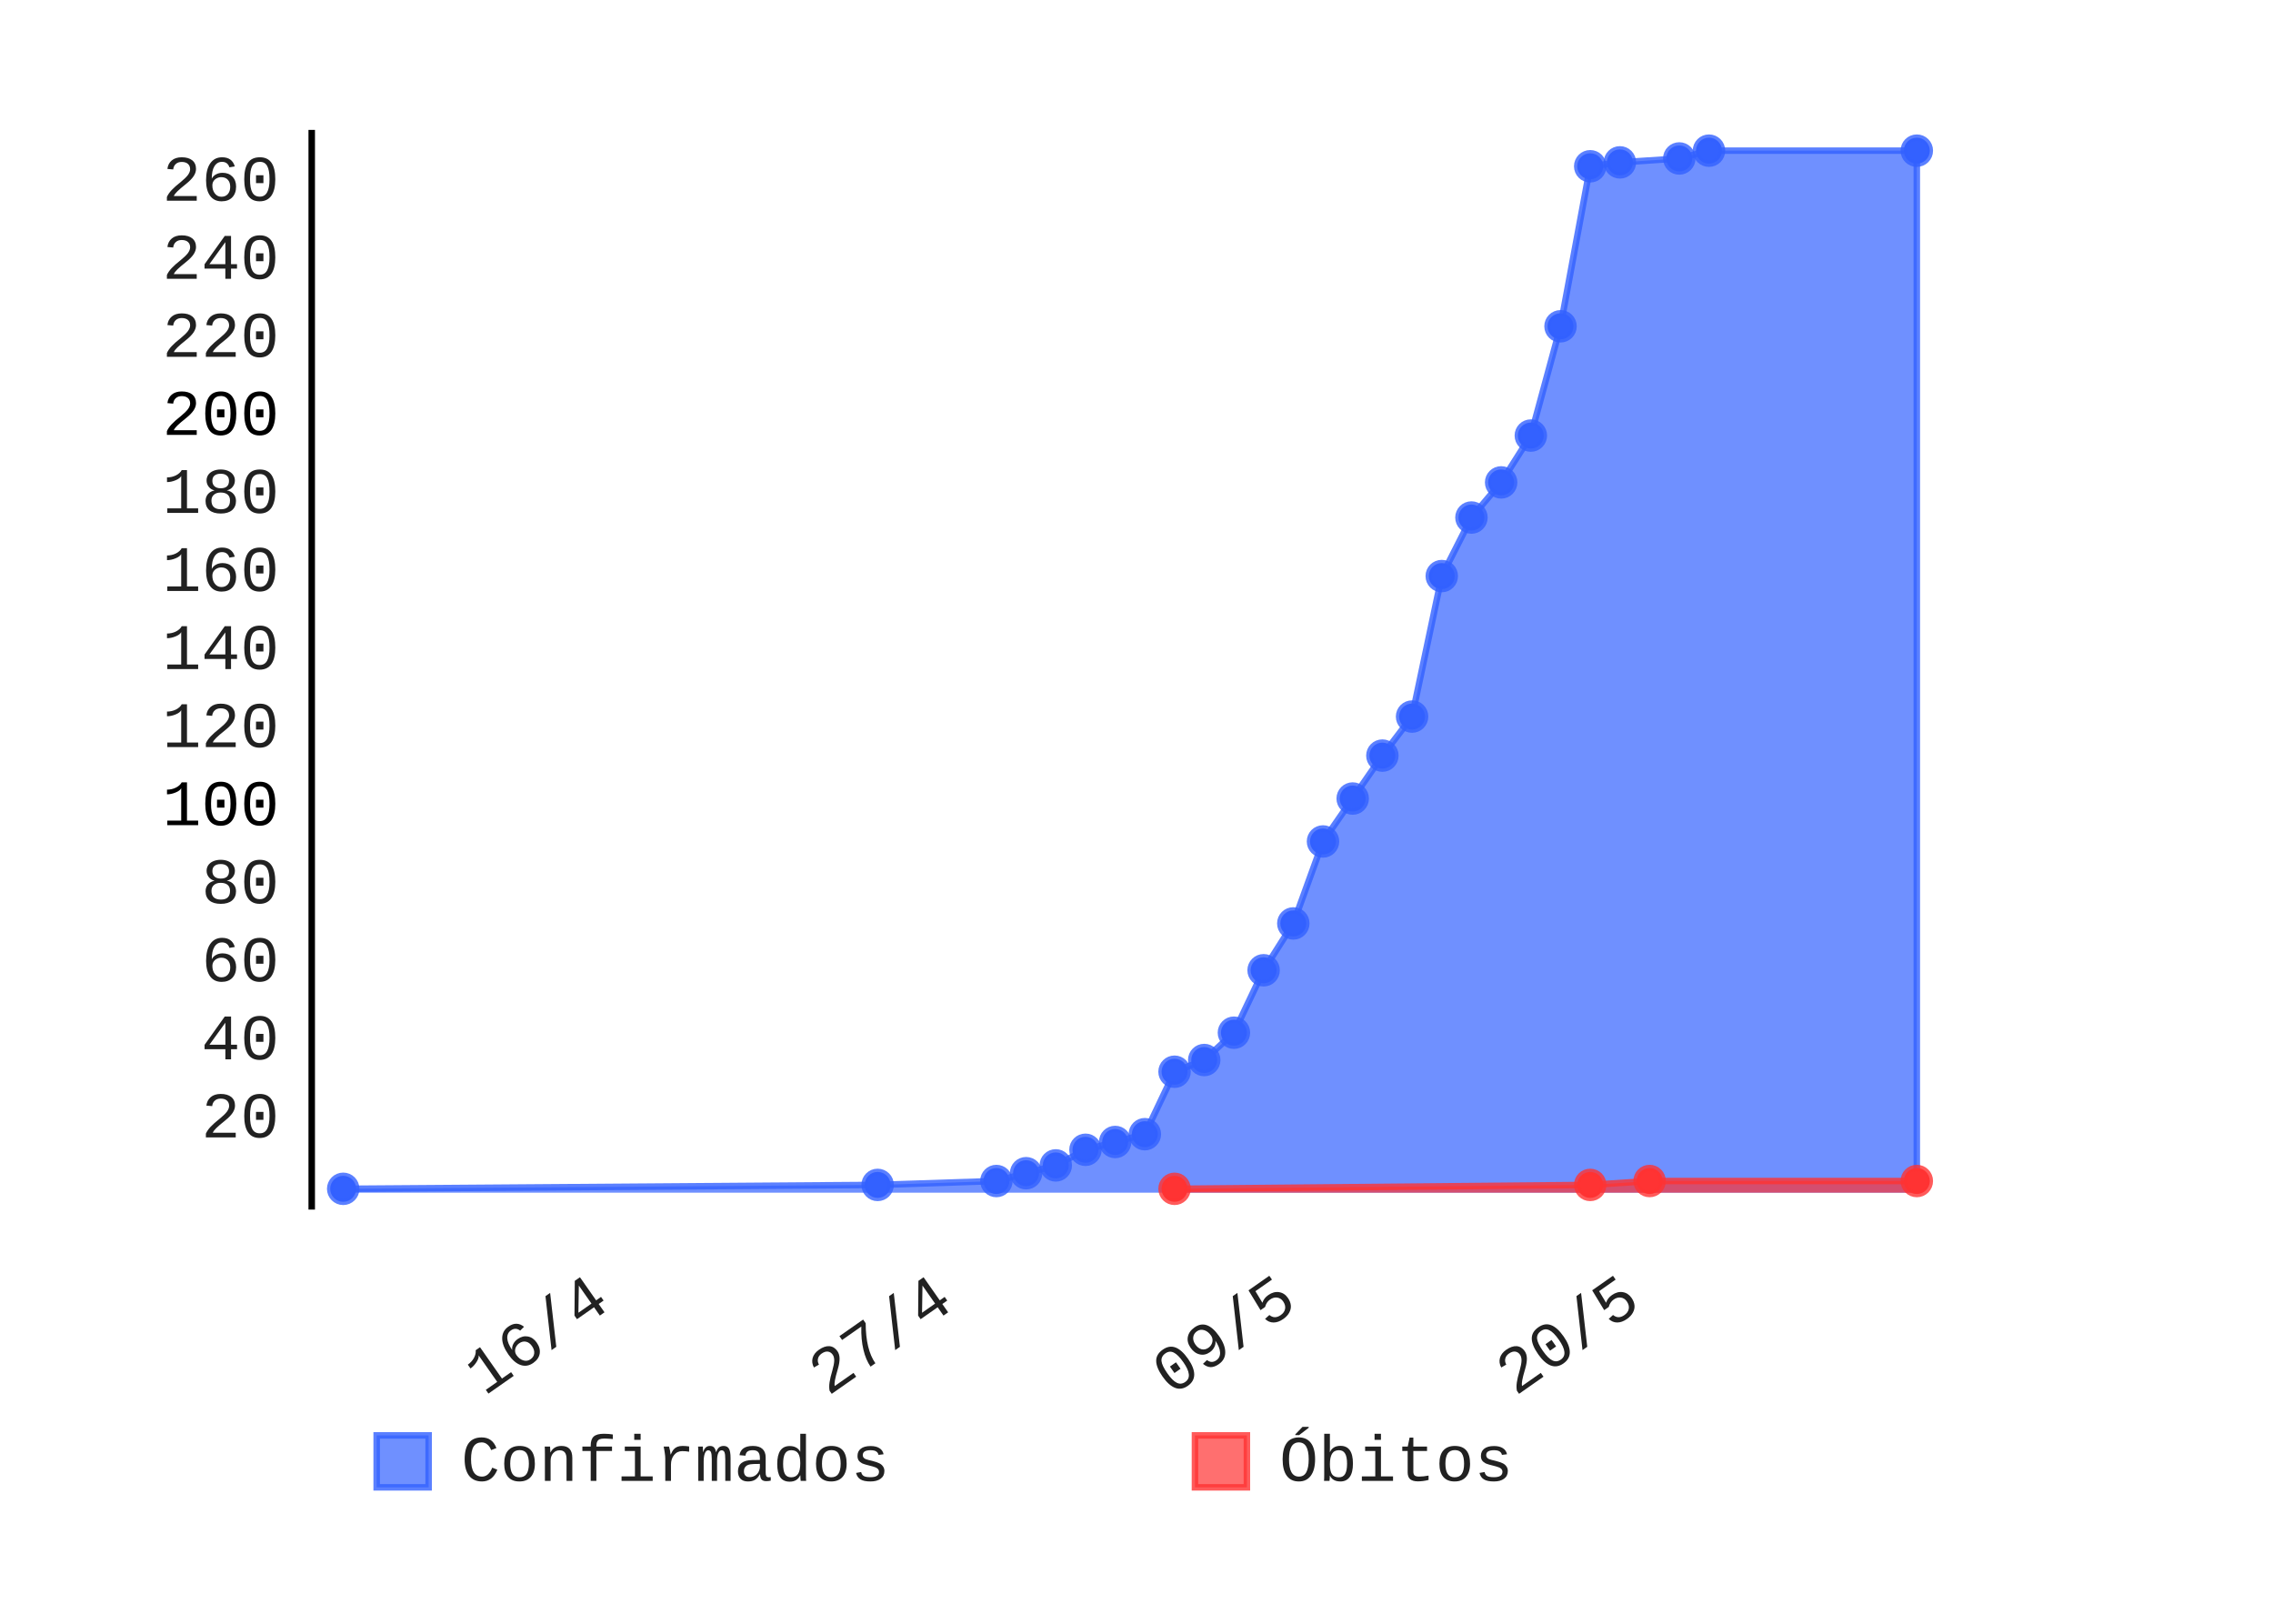
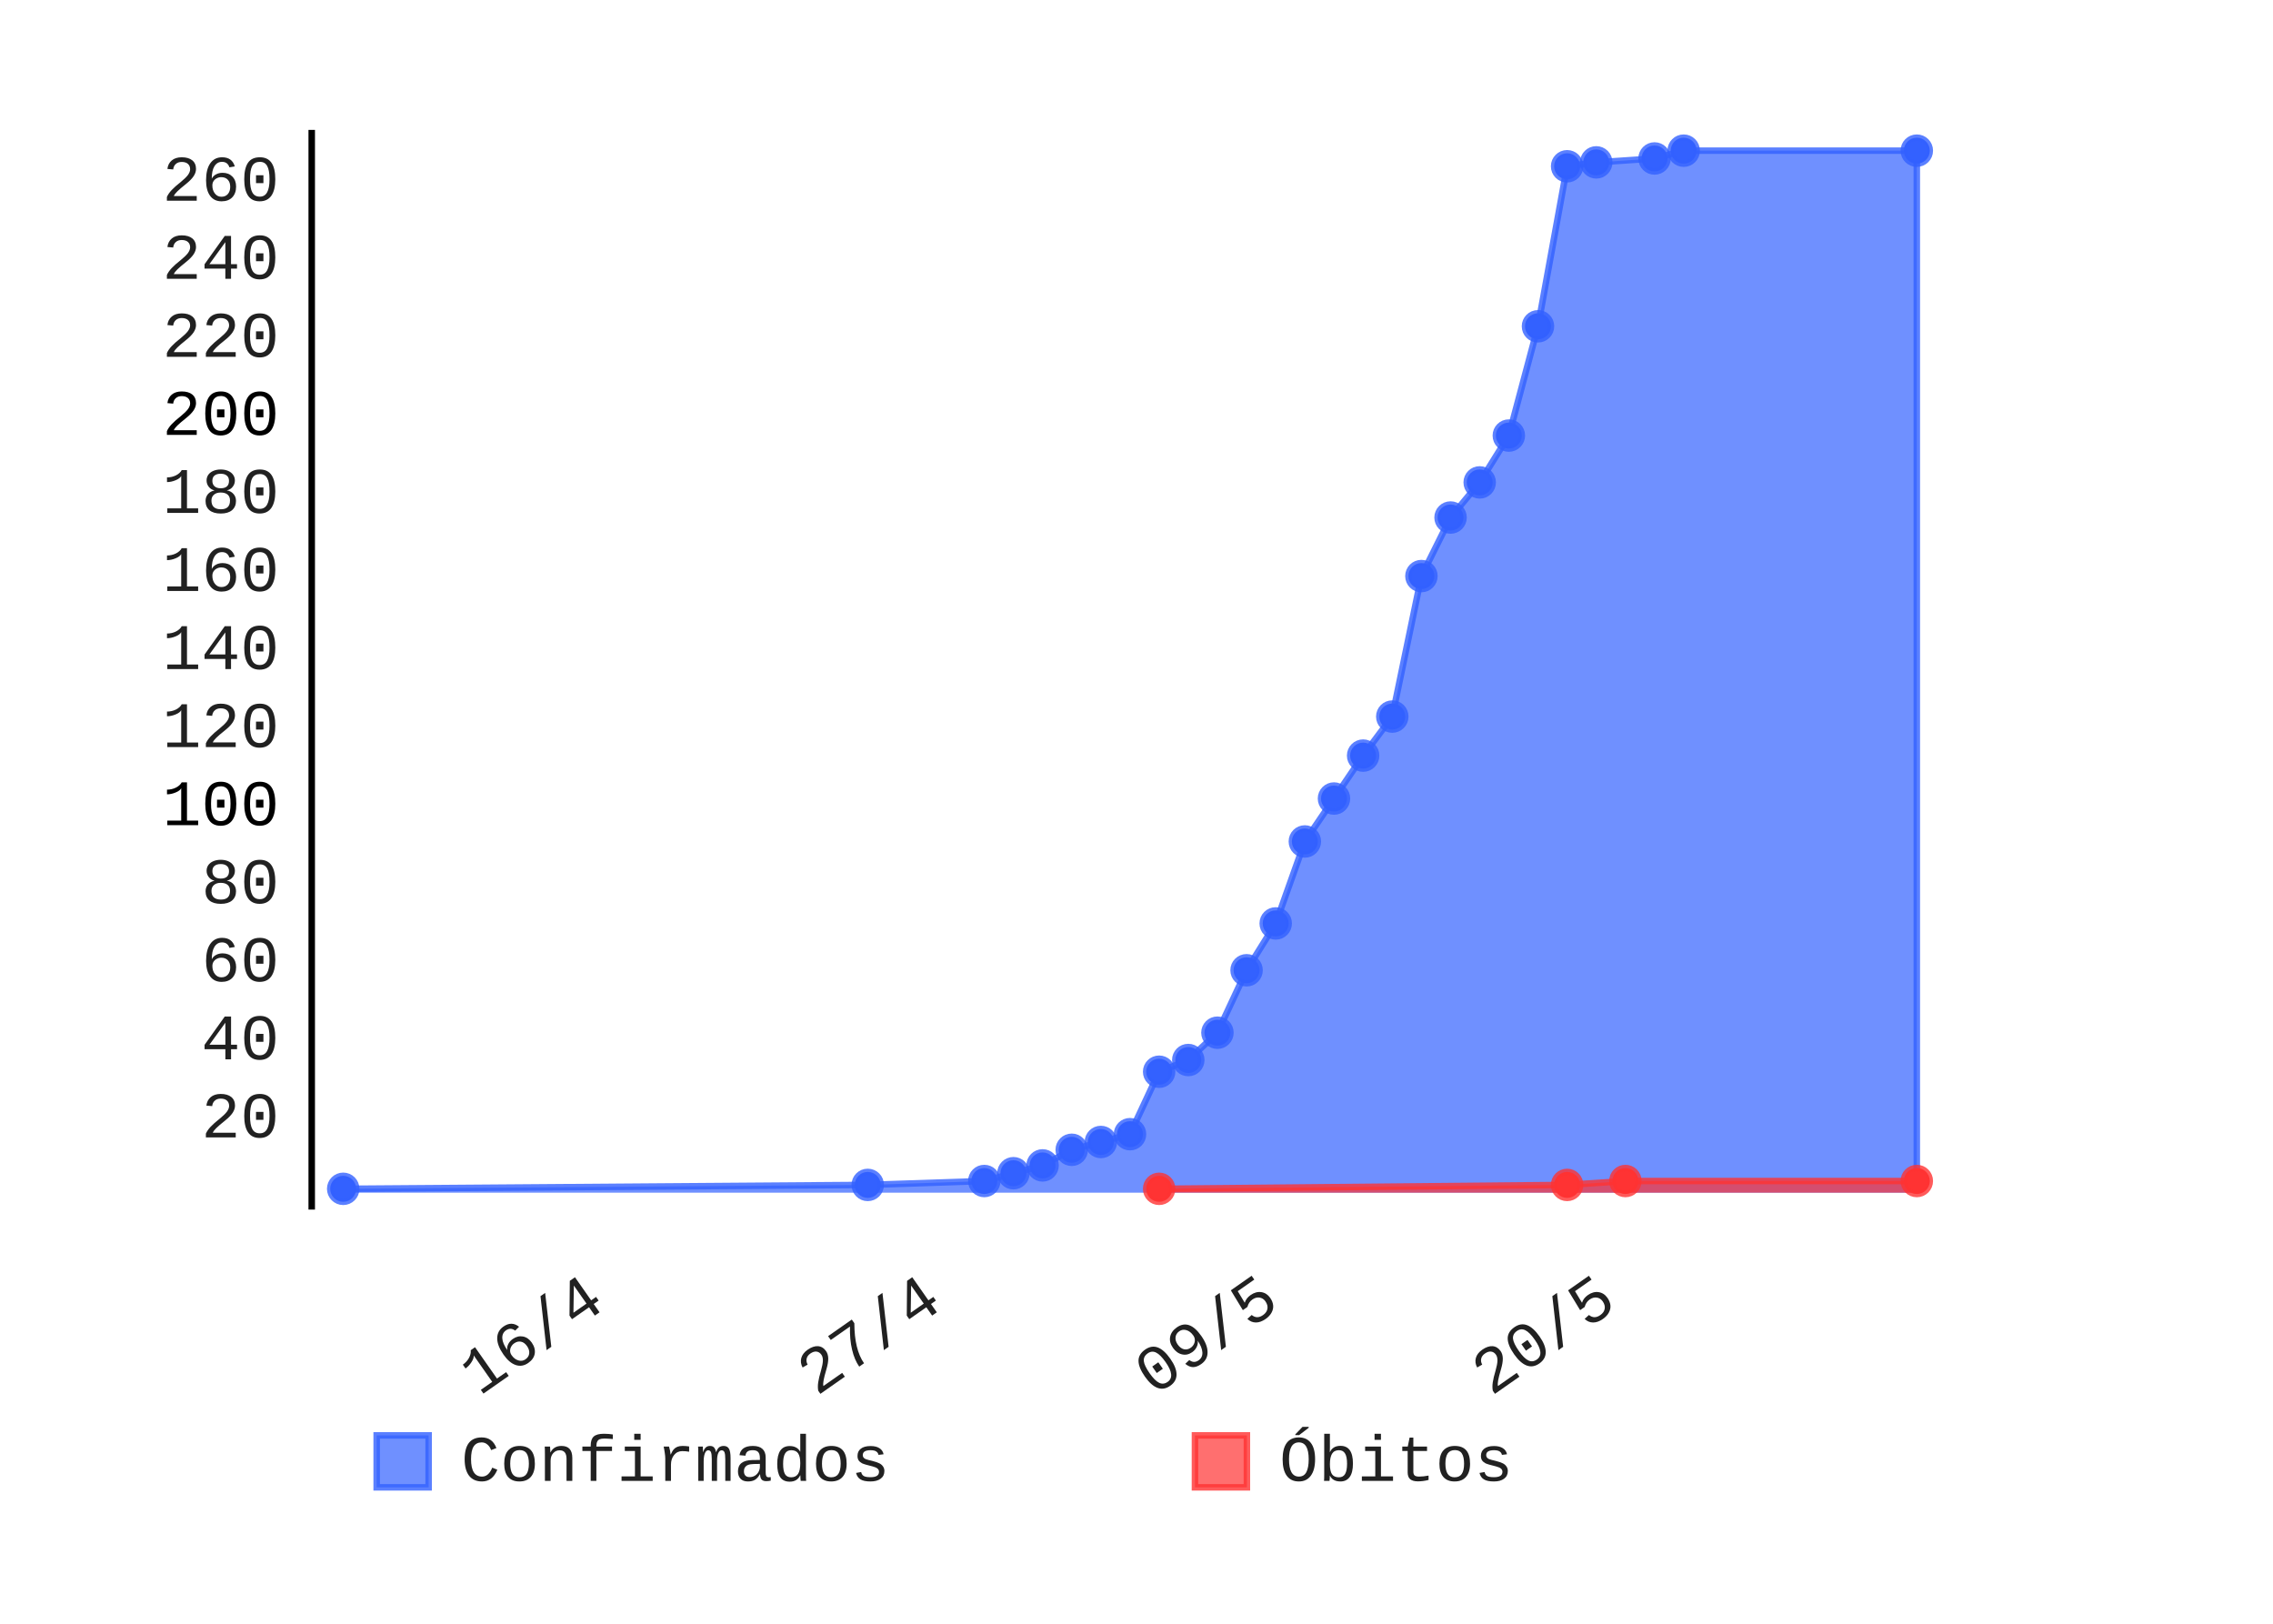
- <svg xmlns="http://www.w3.org/2000/svg" id="chart-1e622bd4-9df5-4e72-8670-260b85d0d3fe" class="pygal-chart" viewBox="0 0 350 250" width="350" height="250">
+ <svg xmlns="http://www.w3.org/2000/svg" id="chart-ccc7b64a-0970-4c3a-8f49-6b1af7de9214" class="pygal-chart" viewBox="0 0 350 250" width="350" height="250">
  <defs>
-     <style type="text/css">#chart-1e622bd4-9df5-4e72-8670-260b85d0d3fe{-webkit-user-select:none;-webkit-font-smoothing:antialiased;font-family:Consolas,"Liberation Mono",Menlo,Courier,monospace}#chart-1e622bd4-9df5-4e72-8670-260b85d0d3fe .title{font-family:Consolas,"Liberation Mono",Menlo,Courier,monospace;font-size:8px}#chart-1e622bd4-9df5-4e72-8670-260b85d0d3fe .legends .legend text{font-family:Consolas,"Liberation Mono",Menlo,Courier,monospace;font-size:10px}#chart-1e622bd4-9df5-4e72-8670-260b85d0d3fe .axis text{font-family:Consolas,"Liberation Mono",Menlo,Courier,monospace;font-size:10px}#chart-1e622bd4-9df5-4e72-8670-260b85d0d3fe .axis text.major{font-family:Consolas,"Liberation Mono",Menlo,Courier,monospace;font-size:10px}#chart-1e622bd4-9df5-4e72-8670-260b85d0d3fe .text-overlay text.value{font-family:Consolas,"Liberation Mono",Menlo,Courier,monospace;font-size:16px}#chart-1e622bd4-9df5-4e72-8670-260b85d0d3fe .text-overlay text.label{font-family:Consolas,"Liberation Mono",Menlo,Courier,monospace;font-size:10px}#chart-1e622bd4-9df5-4e72-8670-260b85d0d3fe .tooltip{font-family:Consolas,"Liberation Mono",Menlo,Courier,monospace;font-size:12px}#chart-1e622bd4-9df5-4e72-8670-260b85d0d3fe text.no_data{font-family:Consolas,"Liberation Mono",Menlo,Courier,monospace;font-size:64px}
- #chart-1e622bd4-9df5-4e72-8670-260b85d0d3fe{background-color:transparent}#chart-1e622bd4-9df5-4e72-8670-260b85d0d3fe path,#chart-1e622bd4-9df5-4e72-8670-260b85d0d3fe line,#chart-1e622bd4-9df5-4e72-8670-260b85d0d3fe rect,#chart-1e622bd4-9df5-4e72-8670-260b85d0d3fe circle{-webkit-transition:150ms;-moz-transition:150ms;transition:150ms}#chart-1e622bd4-9df5-4e72-8670-260b85d0d3fe .graph &gt; .background{fill:transparent}#chart-1e622bd4-9df5-4e72-8670-260b85d0d3fe .plot &gt; .background{fill:rgba(255,255,255,1)}#chart-1e622bd4-9df5-4e72-8670-260b85d0d3fe .graph{fill:rgba(0,0,0,.87)}#chart-1e622bd4-9df5-4e72-8670-260b85d0d3fe text.no_data{fill:rgba(0,0,0,1)}#chart-1e622bd4-9df5-4e72-8670-260b85d0d3fe .title{fill:rgba(0,0,0,1)}#chart-1e622bd4-9df5-4e72-8670-260b85d0d3fe .legends .legend text{fill:rgba(0,0,0,.87)}#chart-1e622bd4-9df5-4e72-8670-260b85d0d3fe .legends .legend:hover text{fill:rgba(0,0,0,1)}#chart-1e622bd4-9df5-4e72-8670-260b85d0d3fe .axis .line{stroke:rgba(0,0,0,1)}#chart-1e622bd4-9df5-4e72-8670-260b85d0d3fe .axis .guide.line{stroke:rgba(0,0,0,.54)}#chart-1e622bd4-9df5-4e72-8670-260b85d0d3fe .axis .major.line{stroke:rgba(0,0,0,.87)}#chart-1e622bd4-9df5-4e72-8670-260b85d0d3fe .axis text.major{fill:rgba(0,0,0,1)}#chart-1e622bd4-9df5-4e72-8670-260b85d0d3fe .axis.y .guides:hover .guide.line,#chart-1e622bd4-9df5-4e72-8670-260b85d0d3fe .line-graph .axis.x .guides:hover .guide.line,#chart-1e622bd4-9df5-4e72-8670-260b85d0d3fe .stackedline-graph .axis.x .guides:hover .guide.line,#chart-1e622bd4-9df5-4e72-8670-260b85d0d3fe .xy-graph .axis.x .guides:hover .guide.line{stroke:rgba(0,0,0,1)}#chart-1e622bd4-9df5-4e72-8670-260b85d0d3fe .axis .guides:hover text{fill:rgba(0,0,0,1)}#chart-1e622bd4-9df5-4e72-8670-260b85d0d3fe .reactive{fill-opacity:.7;stroke-opacity:.8}#chart-1e622bd4-9df5-4e72-8670-260b85d0d3fe .ci{stroke:rgba(0,0,0,.87)}#chart-1e622bd4-9df5-4e72-8670-260b85d0d3fe .reactive.active,#chart-1e622bd4-9df5-4e72-8670-260b85d0d3fe .active .reactive{fill-opacity:.8;stroke-opacity:.9;stroke-width:4}#chart-1e622bd4-9df5-4e72-8670-260b85d0d3fe .ci .reactive.active{stroke-width:1.5}#chart-1e622bd4-9df5-4e72-8670-260b85d0d3fe .series text{fill:rgba(0,0,0,1)}#chart-1e622bd4-9df5-4e72-8670-260b85d0d3fe .tooltip rect{fill:rgba(255,255,255,1);stroke:rgba(0,0,0,1);-webkit-transition:opacity 150ms;-moz-transition:opacity 150ms;transition:opacity 150ms}#chart-1e622bd4-9df5-4e72-8670-260b85d0d3fe .tooltip .label{fill:rgba(0,0,0,.87)}#chart-1e622bd4-9df5-4e72-8670-260b85d0d3fe .tooltip .label{fill:rgba(0,0,0,.87)}#chart-1e622bd4-9df5-4e72-8670-260b85d0d3fe .tooltip .legend{font-size:.8em;fill:rgba(0,0,0,.54)}#chart-1e622bd4-9df5-4e72-8670-260b85d0d3fe .tooltip .x_label{font-size:.6em;fill:rgba(0,0,0,1)}#chart-1e622bd4-9df5-4e72-8670-260b85d0d3fe .tooltip .xlink{font-size:.5em;text-decoration:underline}#chart-1e622bd4-9df5-4e72-8670-260b85d0d3fe .tooltip .value{font-size:1.5em}#chart-1e622bd4-9df5-4e72-8670-260b85d0d3fe .bound{font-size:.5em}#chart-1e622bd4-9df5-4e72-8670-260b85d0d3fe .max-value{font-size:.75em;fill:rgba(0,0,0,.54)}#chart-1e622bd4-9df5-4e72-8670-260b85d0d3fe .map-element{fill:rgba(255,255,255,1);stroke:rgba(0,0,0,.54) !important}#chart-1e622bd4-9df5-4e72-8670-260b85d0d3fe .map-element .reactive{fill-opacity:inherit;stroke-opacity:inherit}#chart-1e622bd4-9df5-4e72-8670-260b85d0d3fe .color-0,#chart-1e622bd4-9df5-4e72-8670-260b85d0d3fe .color-0 a:visited{stroke:#3361FF;fill:#3361FF}#chart-1e622bd4-9df5-4e72-8670-260b85d0d3fe .color-1,#chart-1e622bd4-9df5-4e72-8670-260b85d0d3fe .color-1 a:visited{stroke:#FF3333;fill:#FF3333}#chart-1e622bd4-9df5-4e72-8670-260b85d0d3fe .text-overlay .color-0 text{fill:black}#chart-1e622bd4-9df5-4e72-8670-260b85d0d3fe .text-overlay .color-1 text{fill:black}
- #chart-1e622bd4-9df5-4e72-8670-260b85d0d3fe text.no_data{text-anchor:middle}#chart-1e622bd4-9df5-4e72-8670-260b85d0d3fe .guide.line{fill:none}#chart-1e622bd4-9df5-4e72-8670-260b85d0d3fe .centered{text-anchor:middle}#chart-1e622bd4-9df5-4e72-8670-260b85d0d3fe .title{text-anchor:middle}#chart-1e622bd4-9df5-4e72-8670-260b85d0d3fe .legends .legend text{fill-opacity:1}#chart-1e622bd4-9df5-4e72-8670-260b85d0d3fe .axis.x text{text-anchor:middle}#chart-1e622bd4-9df5-4e72-8670-260b85d0d3fe .axis.x:not(.web) text[transform]{text-anchor:start}#chart-1e622bd4-9df5-4e72-8670-260b85d0d3fe .axis.x:not(.web) text[transform].backwards{text-anchor:end}#chart-1e622bd4-9df5-4e72-8670-260b85d0d3fe .axis.y text{text-anchor:end}#chart-1e622bd4-9df5-4e72-8670-260b85d0d3fe .axis.y text[transform].backwards{text-anchor:start}#chart-1e622bd4-9df5-4e72-8670-260b85d0d3fe .axis.y2 text{text-anchor:start}#chart-1e622bd4-9df5-4e72-8670-260b85d0d3fe .axis.y2 text[transform].backwards{text-anchor:end}#chart-1e622bd4-9df5-4e72-8670-260b85d0d3fe .axis .guide.line{stroke-dasharray:4,4}#chart-1e622bd4-9df5-4e72-8670-260b85d0d3fe .axis .major.guide.line{stroke-dasharray:6,6}#chart-1e622bd4-9df5-4e72-8670-260b85d0d3fe .horizontal .axis.y .guide.line,#chart-1e622bd4-9df5-4e72-8670-260b85d0d3fe .horizontal .axis.y2 .guide.line,#chart-1e622bd4-9df5-4e72-8670-260b85d0d3fe .vertical .axis.x .guide.line{opacity:0}#chart-1e622bd4-9df5-4e72-8670-260b85d0d3fe .horizontal .axis.always_show .guide.line,#chart-1e622bd4-9df5-4e72-8670-260b85d0d3fe .vertical .axis.always_show .guide.line{opacity:1 !important}#chart-1e622bd4-9df5-4e72-8670-260b85d0d3fe .axis.y .guides:hover .guide.line,#chart-1e622bd4-9df5-4e72-8670-260b85d0d3fe .axis.y2 .guides:hover .guide.line,#chart-1e622bd4-9df5-4e72-8670-260b85d0d3fe .axis.x .guides:hover .guide.line{opacity:1}#chart-1e622bd4-9df5-4e72-8670-260b85d0d3fe .axis .guides:hover text{opacity:1}#chart-1e622bd4-9df5-4e72-8670-260b85d0d3fe .nofill{fill:none}#chart-1e622bd4-9df5-4e72-8670-260b85d0d3fe .subtle-fill{fill-opacity:.2}#chart-1e622bd4-9df5-4e72-8670-260b85d0d3fe .dot{stroke-width:1px;fill-opacity:1}#chart-1e622bd4-9df5-4e72-8670-260b85d0d3fe .dot.active{stroke-width:5px}#chart-1e622bd4-9df5-4e72-8670-260b85d0d3fe .dot.negative{fill:transparent}#chart-1e622bd4-9df5-4e72-8670-260b85d0d3fe text,#chart-1e622bd4-9df5-4e72-8670-260b85d0d3fe tspan{stroke:none !important}#chart-1e622bd4-9df5-4e72-8670-260b85d0d3fe .series text.active{opacity:1}#chart-1e622bd4-9df5-4e72-8670-260b85d0d3fe .tooltip rect{fill-opacity:.95;stroke-width:.5}#chart-1e622bd4-9df5-4e72-8670-260b85d0d3fe .tooltip text{fill-opacity:1}#chart-1e622bd4-9df5-4e72-8670-260b85d0d3fe .showable{visibility:hidden}#chart-1e622bd4-9df5-4e72-8670-260b85d0d3fe .showable.shown{visibility:visible}#chart-1e622bd4-9df5-4e72-8670-260b85d0d3fe .gauge-background{fill:rgba(229,229,229,1);stroke:none}#chart-1e622bd4-9df5-4e72-8670-260b85d0d3fe .bg-lines{stroke:transparent;stroke-width:2px}</style>
+     <style type="text/css">#chart-ccc7b64a-0970-4c3a-8f49-6b1af7de9214{-webkit-user-select:none;-webkit-font-smoothing:antialiased;font-family:Consolas,"Liberation Mono",Menlo,Courier,monospace}#chart-ccc7b64a-0970-4c3a-8f49-6b1af7de9214 .title{font-family:Consolas,"Liberation Mono",Menlo,Courier,monospace;font-size:8px}#chart-ccc7b64a-0970-4c3a-8f49-6b1af7de9214 .legends .legend text{font-family:Consolas,"Liberation Mono",Menlo,Courier,monospace;font-size:10px}#chart-ccc7b64a-0970-4c3a-8f49-6b1af7de9214 .axis text{font-family:Consolas,"Liberation Mono",Menlo,Courier,monospace;font-size:10px}#chart-ccc7b64a-0970-4c3a-8f49-6b1af7de9214 .axis text.major{font-family:Consolas,"Liberation Mono",Menlo,Courier,monospace;font-size:10px}#chart-ccc7b64a-0970-4c3a-8f49-6b1af7de9214 .text-overlay text.value{font-family:Consolas,"Liberation Mono",Menlo,Courier,monospace;font-size:16px}#chart-ccc7b64a-0970-4c3a-8f49-6b1af7de9214 .text-overlay text.label{font-family:Consolas,"Liberation Mono",Menlo,Courier,monospace;font-size:10px}#chart-ccc7b64a-0970-4c3a-8f49-6b1af7de9214 .tooltip{font-family:Consolas,"Liberation Mono",Menlo,Courier,monospace;font-size:12px}#chart-ccc7b64a-0970-4c3a-8f49-6b1af7de9214 text.no_data{font-family:Consolas,"Liberation Mono",Menlo,Courier,monospace;font-size:64px}
+ #chart-ccc7b64a-0970-4c3a-8f49-6b1af7de9214{background-color:transparent}#chart-ccc7b64a-0970-4c3a-8f49-6b1af7de9214 path,#chart-ccc7b64a-0970-4c3a-8f49-6b1af7de9214 line,#chart-ccc7b64a-0970-4c3a-8f49-6b1af7de9214 rect,#chart-ccc7b64a-0970-4c3a-8f49-6b1af7de9214 circle{-webkit-transition:150ms;-moz-transition:150ms;transition:150ms}#chart-ccc7b64a-0970-4c3a-8f49-6b1af7de9214 .graph &gt; .background{fill:transparent}#chart-ccc7b64a-0970-4c3a-8f49-6b1af7de9214 .plot &gt; .background{fill:rgba(255,255,255,1)}#chart-ccc7b64a-0970-4c3a-8f49-6b1af7de9214 .graph{fill:rgba(0,0,0,.87)}#chart-ccc7b64a-0970-4c3a-8f49-6b1af7de9214 text.no_data{fill:rgba(0,0,0,1)}#chart-ccc7b64a-0970-4c3a-8f49-6b1af7de9214 .title{fill:rgba(0,0,0,1)}#chart-ccc7b64a-0970-4c3a-8f49-6b1af7de9214 .legends .legend text{fill:rgba(0,0,0,.87)}#chart-ccc7b64a-0970-4c3a-8f49-6b1af7de9214 .legends .legend:hover text{fill:rgba(0,0,0,1)}#chart-ccc7b64a-0970-4c3a-8f49-6b1af7de9214 .axis .line{stroke:rgba(0,0,0,1)}#chart-ccc7b64a-0970-4c3a-8f49-6b1af7de9214 .axis .guide.line{stroke:rgba(0,0,0,.54)}#chart-ccc7b64a-0970-4c3a-8f49-6b1af7de9214 .axis .major.line{stroke:rgba(0,0,0,.87)}#chart-ccc7b64a-0970-4c3a-8f49-6b1af7de9214 .axis text.major{fill:rgba(0,0,0,1)}#chart-ccc7b64a-0970-4c3a-8f49-6b1af7de9214 .axis.y .guides:hover .guide.line,#chart-ccc7b64a-0970-4c3a-8f49-6b1af7de9214 .line-graph .axis.x .guides:hover .guide.line,#chart-ccc7b64a-0970-4c3a-8f49-6b1af7de9214 .stackedline-graph .axis.x .guides:hover .guide.line,#chart-ccc7b64a-0970-4c3a-8f49-6b1af7de9214 .xy-graph .axis.x .guides:hover .guide.line{stroke:rgba(0,0,0,1)}#chart-ccc7b64a-0970-4c3a-8f49-6b1af7de9214 .axis .guides:hover text{fill:rgba(0,0,0,1)}#chart-ccc7b64a-0970-4c3a-8f49-6b1af7de9214 .reactive{fill-opacity:.7;stroke-opacity:.8}#chart-ccc7b64a-0970-4c3a-8f49-6b1af7de9214 .ci{stroke:rgba(0,0,0,.87)}#chart-ccc7b64a-0970-4c3a-8f49-6b1af7de9214 .reactive.active,#chart-ccc7b64a-0970-4c3a-8f49-6b1af7de9214 .active .reactive{fill-opacity:.8;stroke-opacity:.9;stroke-width:4}#chart-ccc7b64a-0970-4c3a-8f49-6b1af7de9214 .ci .reactive.active{stroke-width:1.5}#chart-ccc7b64a-0970-4c3a-8f49-6b1af7de9214 .series text{fill:rgba(0,0,0,1)}#chart-ccc7b64a-0970-4c3a-8f49-6b1af7de9214 .tooltip rect{fill:rgba(255,255,255,1);stroke:rgba(0,0,0,1);-webkit-transition:opacity 150ms;-moz-transition:opacity 150ms;transition:opacity 150ms}#chart-ccc7b64a-0970-4c3a-8f49-6b1af7de9214 .tooltip .label{fill:rgba(0,0,0,.87)}#chart-ccc7b64a-0970-4c3a-8f49-6b1af7de9214 .tooltip .label{fill:rgba(0,0,0,.87)}#chart-ccc7b64a-0970-4c3a-8f49-6b1af7de9214 .tooltip .legend{font-size:.8em;fill:rgba(0,0,0,.54)}#chart-ccc7b64a-0970-4c3a-8f49-6b1af7de9214 .tooltip .x_label{font-size:.6em;fill:rgba(0,0,0,1)}#chart-ccc7b64a-0970-4c3a-8f49-6b1af7de9214 .tooltip .xlink{font-size:.5em;text-decoration:underline}#chart-ccc7b64a-0970-4c3a-8f49-6b1af7de9214 .tooltip .value{font-size:1.5em}#chart-ccc7b64a-0970-4c3a-8f49-6b1af7de9214 .bound{font-size:.5em}#chart-ccc7b64a-0970-4c3a-8f49-6b1af7de9214 .max-value{font-size:.75em;fill:rgba(0,0,0,.54)}#chart-ccc7b64a-0970-4c3a-8f49-6b1af7de9214 .map-element{fill:rgba(255,255,255,1);stroke:rgba(0,0,0,.54) !important}#chart-ccc7b64a-0970-4c3a-8f49-6b1af7de9214 .map-element .reactive{fill-opacity:inherit;stroke-opacity:inherit}#chart-ccc7b64a-0970-4c3a-8f49-6b1af7de9214 .color-0,#chart-ccc7b64a-0970-4c3a-8f49-6b1af7de9214 .color-0 a:visited{stroke:#3361FF;fill:#3361FF}#chart-ccc7b64a-0970-4c3a-8f49-6b1af7de9214 .color-1,#chart-ccc7b64a-0970-4c3a-8f49-6b1af7de9214 .color-1 a:visited{stroke:#FF3333;fill:#FF3333}#chart-ccc7b64a-0970-4c3a-8f49-6b1af7de9214 .text-overlay .color-0 text{fill:black}#chart-ccc7b64a-0970-4c3a-8f49-6b1af7de9214 .text-overlay .color-1 text{fill:black}
+ #chart-ccc7b64a-0970-4c3a-8f49-6b1af7de9214 text.no_data{text-anchor:middle}#chart-ccc7b64a-0970-4c3a-8f49-6b1af7de9214 .guide.line{fill:none}#chart-ccc7b64a-0970-4c3a-8f49-6b1af7de9214 .centered{text-anchor:middle}#chart-ccc7b64a-0970-4c3a-8f49-6b1af7de9214 .title{text-anchor:middle}#chart-ccc7b64a-0970-4c3a-8f49-6b1af7de9214 .legends .legend text{fill-opacity:1}#chart-ccc7b64a-0970-4c3a-8f49-6b1af7de9214 .axis.x text{text-anchor:middle}#chart-ccc7b64a-0970-4c3a-8f49-6b1af7de9214 .axis.x:not(.web) text[transform]{text-anchor:start}#chart-ccc7b64a-0970-4c3a-8f49-6b1af7de9214 .axis.x:not(.web) text[transform].backwards{text-anchor:end}#chart-ccc7b64a-0970-4c3a-8f49-6b1af7de9214 .axis.y text{text-anchor:end}#chart-ccc7b64a-0970-4c3a-8f49-6b1af7de9214 .axis.y text[transform].backwards{text-anchor:start}#chart-ccc7b64a-0970-4c3a-8f49-6b1af7de9214 .axis.y2 text{text-anchor:start}#chart-ccc7b64a-0970-4c3a-8f49-6b1af7de9214 .axis.y2 text[transform].backwards{text-anchor:end}#chart-ccc7b64a-0970-4c3a-8f49-6b1af7de9214 .axis .guide.line{stroke-dasharray:4,4}#chart-ccc7b64a-0970-4c3a-8f49-6b1af7de9214 .axis .major.guide.line{stroke-dasharray:6,6}#chart-ccc7b64a-0970-4c3a-8f49-6b1af7de9214 .horizontal .axis.y .guide.line,#chart-ccc7b64a-0970-4c3a-8f49-6b1af7de9214 .horizontal .axis.y2 .guide.line,#chart-ccc7b64a-0970-4c3a-8f49-6b1af7de9214 .vertical .axis.x .guide.line{opacity:0}#chart-ccc7b64a-0970-4c3a-8f49-6b1af7de9214 .horizontal .axis.always_show .guide.line,#chart-ccc7b64a-0970-4c3a-8f49-6b1af7de9214 .vertical .axis.always_show .guide.line{opacity:1 !important}#chart-ccc7b64a-0970-4c3a-8f49-6b1af7de9214 .axis.y .guides:hover .guide.line,#chart-ccc7b64a-0970-4c3a-8f49-6b1af7de9214 .axis.y2 .guides:hover .guide.line,#chart-ccc7b64a-0970-4c3a-8f49-6b1af7de9214 .axis.x .guides:hover .guide.line{opacity:1}#chart-ccc7b64a-0970-4c3a-8f49-6b1af7de9214 .axis .guides:hover text{opacity:1}#chart-ccc7b64a-0970-4c3a-8f49-6b1af7de9214 .nofill{fill:none}#chart-ccc7b64a-0970-4c3a-8f49-6b1af7de9214 .subtle-fill{fill-opacity:.2}#chart-ccc7b64a-0970-4c3a-8f49-6b1af7de9214 .dot{stroke-width:1px;fill-opacity:1}#chart-ccc7b64a-0970-4c3a-8f49-6b1af7de9214 .dot.active{stroke-width:5px}#chart-ccc7b64a-0970-4c3a-8f49-6b1af7de9214 .dot.negative{fill:transparent}#chart-ccc7b64a-0970-4c3a-8f49-6b1af7de9214 text,#chart-ccc7b64a-0970-4c3a-8f49-6b1af7de9214 tspan{stroke:none !important}#chart-ccc7b64a-0970-4c3a-8f49-6b1af7de9214 .series text.active{opacity:1}#chart-ccc7b64a-0970-4c3a-8f49-6b1af7de9214 .tooltip rect{fill-opacity:.95;stroke-width:.5}#chart-ccc7b64a-0970-4c3a-8f49-6b1af7de9214 .tooltip text{fill-opacity:1}#chart-ccc7b64a-0970-4c3a-8f49-6b1af7de9214 .showable{visibility:hidden}#chart-ccc7b64a-0970-4c3a-8f49-6b1af7de9214 .showable.shown{visibility:visible}#chart-ccc7b64a-0970-4c3a-8f49-6b1af7de9214 .gauge-background{fill:rgba(229,229,229,1);stroke:none}#chart-ccc7b64a-0970-4c3a-8f49-6b1af7de9214 .bg-lines{stroke:transparent;stroke-width:2px}</style>
  </defs>
  <g class="graph datetimeline-graph vertical">
    <rect x="0" y="0" width="350" height="250" class="background" />
    <g transform="translate(48, 20)" class="plot">
      <rect x="0" y="0" width="252.0" height="166.234" class="background" />
      <g class="axis y">
        <g class="guides">
          <text x="-5" y="155.12" class="">20</text>
        </g>
        <g class="guides">
          <text x="-5" y="143.102" class="">40</text>
        </g>
        <g class="guides">
          <text x="-5" y="131.084" class="">60</text>
        </g>
        <g class="guides">
          <text x="-5" y="119.066" class="">80</text>
        </g>
        <g class="guides">
          <text x="-5" y="107.048" class="major">100</text>
        </g>
        <g class="guides">
          <text x="-5" y="95.03" class="">120</text>
        </g>
        <g class="guides">
          <text x="-5" y="83.012" class="">140</text>
        </g>
        <g class="guides">
          <text x="-5" y="70.994" class="">160</text>
        </g>
        <g class="guides">
          <text x="-5" y="58.975" class="">180</text>
        </g>
        <g class="guides">
          <text x="-5" y="46.957" class="major">200</text>
        </g>
        <g class="guides">
          <text x="-5" y="34.939" class="">220</text>
        </g>
        <g class="guides">
          <text x="-5" y="22.921" class="">240</text>
        </g>
        <g class="guides">
          <text x="-5" y="10.903" class="">260</text>
        </g>
      </g>
      <g class="axis x">
        <path d="M0 0 v166.234" class="line" />
        <g class="guides">
-           <path d="M46.247 0 v166.234" class="guide line" />
-           <text x="46.247" y="181.234" class="backwards" transform="rotate(325 46.24673 181.2342)">16/4</text>
+           <path d="M45.48 0 v166.234" class="guide line" />
+           <text x="45.48" y="181.234" class="backwards" transform="rotate(325 45.48006 181.2342)">16/4</text>
        </g>
        <g class="guides">
-           <path d="M99.162 0 v166.234" class="guide line" />
-           <text x="99.162" y="181.234" class="backwards" transform="rotate(325 99.16159 181.2342)">27/4</text>
+           <path d="M97.415 0 v166.234" class="guide line" />
+           <text x="97.415" y="181.234" class="backwards" transform="rotate(325 97.415 181.2342)">27/4</text>
        </g>
        <g class="guides">
-           <path d="M152.076 0 v166.234" class="guide line" />
-           <text x="152.076" y="181.234" class="backwards" transform="rotate(325 152.0764 181.2342)">09/5</text>
+           <path d="M149.35 0 v166.234" class="guide line" />
+           <text x="149.35" y="181.234" class="backwards" transform="rotate(325 149.35 181.2342)">09/5</text>
        </g>
        <g class="guides">
-           <path d="M204.991 0 v166.234" class="guide line" />
-           <text x="204.991" y="181.234" class="backwards" transform="rotate(325 204.9913 181.2342)">20/5</text>
+           <path d="M201.285 0 v166.234" class="guide line" />
+           <text x="201.285" y="181.234" class="backwards" transform="rotate(325 201.2849 181.2342)">20/5</text>
        </g>
      </g>
      <g class="series serie-0 color-0">
-         <path d="M4.846 163.638 L4.846 163.037 87.139 162.436 105.427 161.836 109.999 160.634 114.57 159.432 119.142 157.028 123.714 155.827 128.286 154.625 132.858 145.01 137.43 143.208 142.001 139.001 146.573 129.387 151.145 122.176 155.717 109.557 160.289 102.947 164.861 96.337 169.433 90.328 174.004 68.695 178.576 59.682 183.148 54.274 187.72 47.063 192.292 30.238 196.864 5.6 201.435 5 210.579 4.399 215.151 3.197 247.154 3.197 247.154 163.638" class="line reactive" />
+         <path d="M4.846 163.638 L4.846 163.037 85.615 162.436 103.564 161.836 108.051 160.634 112.538 159.432 117.026 157.028 121.513 155.827 126 154.625 130.487 145.01 134.974 143.208 139.462 139.001 143.949 129.387 148.436 122.176 152.923 109.557 157.41 102.947 161.897 96.337 166.385 90.328 170.872 68.695 175.359 59.682 179.846 54.274 184.333 47.063 188.821 30.238 193.308 5.6 197.795 5 206.769 4.399 211.256 3.197 247.154 3.197 247.154 163.638" class="line reactive" />
      </g>
      <g class="series serie-1 color-1">
-         <path d="M132.858 163.638 L132.858 163.037 196.864 162.436 206.007 161.836 247.154 161.836 247.154 163.638" class="line reactive" />
+         <path d="M130.487 163.638 L130.487 163.037 193.308 162.436 202.282 161.836 247.154 161.836 247.154 163.638" class="line reactive" />
      </g>
    </g>
    <g class="titles" />
    <g transform="translate(48, 20)" class="plot overlay">
      <g class="series serie-0 color-0">
        <g class="dots">
          <circle cx="4.846" cy="163.037" r="2" class="dot reactive tooltip-trigger" />
        </g>
        <g class="dots">
-           <circle cx="87.139" cy="162.436" r="2" class="dot reactive tooltip-trigger" />
+           <circle cx="85.615" cy="162.436" r="2" class="dot reactive tooltip-trigger" />
        </g>
        <g class="dots">
-           <circle cx="105.427" cy="161.836" r="2" class="dot reactive tooltip-trigger" />
+           <circle cx="103.564" cy="161.836" r="2" class="dot reactive tooltip-trigger" />
        </g>
        <g class="dots">
-           <circle cx="109.999" cy="160.634" r="2" class="dot reactive tooltip-trigger" />
+           <circle cx="108.051" cy="160.634" r="2" class="dot reactive tooltip-trigger" />
        </g>
        <g class="dots">
-           <circle cx="114.57" cy="159.432" r="2" class="dot reactive tooltip-trigger" />
+           <circle cx="112.538" cy="159.432" r="2" class="dot reactive tooltip-trigger" />
        </g>
        <g class="dots">
-           <circle cx="119.142" cy="157.028" r="2" class="dot reactive tooltip-trigger" />
+           <circle cx="117.026" cy="157.028" r="2" class="dot reactive tooltip-trigger" />
        </g>
        <g class="dots">
-           <circle cx="123.714" cy="155.827" r="2" class="dot reactive tooltip-trigger" />
+           <circle cx="121.513" cy="155.827" r="2" class="dot reactive tooltip-trigger" />
        </g>
        <g class="dots">
-           <circle cx="128.286" cy="154.625" r="2" class="dot reactive tooltip-trigger" />
+           <circle cx="126.0" cy="154.625" r="2" class="dot reactive tooltip-trigger" />
        </g>
        <g class="dots">
-           <circle cx="132.858" cy="145.01" r="2" class="dot reactive tooltip-trigger" />
+           <circle cx="130.487" cy="145.01" r="2" class="dot reactive tooltip-trigger" />
        </g>
        <g class="dots">
-           <circle cx="137.43" cy="143.208" r="2" class="dot reactive tooltip-trigger" />
+           <circle cx="134.974" cy="143.208" r="2" class="dot reactive tooltip-trigger" />
        </g>
        <g class="dots">
-           <circle cx="142.001" cy="139.001" r="2" class="dot reactive tooltip-trigger" />
+           <circle cx="139.462" cy="139.001" r="2" class="dot reactive tooltip-trigger" />
        </g>
        <g class="dots">
-           <circle cx="146.573" cy="129.387" r="2" class="dot reactive tooltip-trigger" />
+           <circle cx="143.949" cy="129.387" r="2" class="dot reactive tooltip-trigger" />
        </g>
        <g class="dots">
-           <circle cx="151.145" cy="122.176" r="2" class="dot reactive tooltip-trigger" />
+           <circle cx="148.436" cy="122.176" r="2" class="dot reactive tooltip-trigger" />
        </g>
        <g class="dots">
-           <circle cx="155.717" cy="109.557" r="2" class="dot reactive tooltip-trigger" />
+           <circle cx="152.923" cy="109.557" r="2" class="dot reactive tooltip-trigger" />
        </g>
        <g class="dots">
-           <circle cx="160.289" cy="102.947" r="2" class="dot reactive tooltip-trigger" />
+           <circle cx="157.41" cy="102.947" r="2" class="dot reactive tooltip-trigger" />
        </g>
        <g class="dots">
-           <circle cx="164.861" cy="96.337" r="2" class="dot reactive tooltip-trigger" />
+           <circle cx="161.897" cy="96.337" r="2" class="dot reactive tooltip-trigger" />
        </g>
        <g class="dots">
-           <circle cx="169.433" cy="90.328" r="2" class="dot reactive tooltip-trigger" />
+           <circle cx="166.385" cy="90.328" r="2" class="dot reactive tooltip-trigger" />
        </g>
        <g class="dots">
-           <circle cx="174.004" cy="68.695" r="2" class="dot reactive tooltip-trigger" />
+           <circle cx="170.872" cy="68.695" r="2" class="dot reactive tooltip-trigger" />
        </g>
        <g class="dots">
-           <circle cx="178.576" cy="59.682" r="2" class="dot reactive tooltip-trigger" />
+           <circle cx="175.359" cy="59.682" r="2" class="dot reactive tooltip-trigger" />
        </g>
        <g class="dots">
-           <circle cx="183.148" cy="54.274" r="2" class="dot reactive tooltip-trigger" />
+           <circle cx="179.846" cy="54.274" r="2" class="dot reactive tooltip-trigger" />
        </g>
        <g class="dots">
-           <circle cx="187.72" cy="47.063" r="2" class="dot reactive tooltip-trigger" />
+           <circle cx="184.333" cy="47.063" r="2" class="dot reactive tooltip-trigger" />
        </g>
        <g class="dots">
-           <circle cx="192.292" cy="30.238" r="2" class="dot reactive tooltip-trigger" />
+           <circle cx="188.821" cy="30.238" r="2" class="dot reactive tooltip-trigger" />
        </g>
        <g class="dots">
-           <circle cx="196.864" cy="5.6" r="2" class="dot reactive tooltip-trigger" />
+           <circle cx="193.308" cy="5.6" r="2" class="dot reactive tooltip-trigger" />
        </g>
        <g class="dots">
-           <circle cx="201.435" cy="5" r="2" class="dot reactive tooltip-trigger" />
+           <circle cx="197.795" cy="5" r="2" class="dot reactive tooltip-trigger" />
        </g>
        <g class="dots">
-           <circle cx="210.579" cy="4.399" r="2" class="dot reactive tooltip-trigger" />
+           <circle cx="206.769" cy="4.399" r="2" class="dot reactive tooltip-trigger" />
        </g>
        <g class="dots">
-           <circle cx="215.151" cy="3.197" r="2" class="dot reactive tooltip-trigger" />
+           <circle cx="211.256" cy="3.197" r="2" class="dot reactive tooltip-trigger" />
        </g>
        <g class="dots">
          <circle cx="247.154" cy="3.197" r="2" class="dot reactive tooltip-trigger" />
        </g>
      </g>
      <g class="series serie-1 color-1">
        <g class="dots">
-           <circle cx="132.858" cy="163.037" r="2" class="dot reactive tooltip-trigger" />
+           <circle cx="130.487" cy="163.037" r="2" class="dot reactive tooltip-trigger" />
        </g>
        <g class="dots">
-           <circle cx="196.864" cy="162.436" r="2" class="dot reactive tooltip-trigger" />
+           <circle cx="193.308" cy="162.436" r="2" class="dot reactive tooltip-trigger" />
        </g>
        <g class="dots">
-           <circle cx="206.007" cy="161.836" r="2" class="dot reactive tooltip-trigger" />
+           <circle cx="202.282" cy="161.836" r="2" class="dot reactive tooltip-trigger" />
        </g>
        <g class="dots">
          <circle cx="247.154" cy="161.836" r="2" class="dot reactive tooltip-trigger" />
        </g>
      </g>
    </g>
    <g transform="translate(48, 20)" class="plot text-overlay">
      <g class="series serie-0 color-0" />
      <g class="series serie-1 color-1" />
    </g>
    <g transform="translate(48, 20)" class="plot tooltip-overlay">
      <g transform="translate(0 0)" style="opacity: 0" class="tooltip">
        <rect rx="10" ry="10" width="0" height="0" class="tooltip-box" />
        <g class="text" />
      </g>
    </g>
    <g transform="translate(58, 220)" class="legends">
      <g id="activate-serie-0" class="legend reactive activate-serie">
        <rect x="0.0" y="1.0" width="8" height="8" class="color-0 reactive" />
        <text x="13.0" y="8.0">Confirmados</text>
      </g>
      <g id="activate-serie-1" class="legend reactive activate-serie">
        <rect x="126.0" y="1.0" width="8" height="8" class="color-1 reactive" />
        <text x="139.0" y="8.0">Óbitos</text>
      </g>
    </g>
  </g>
</svg>
